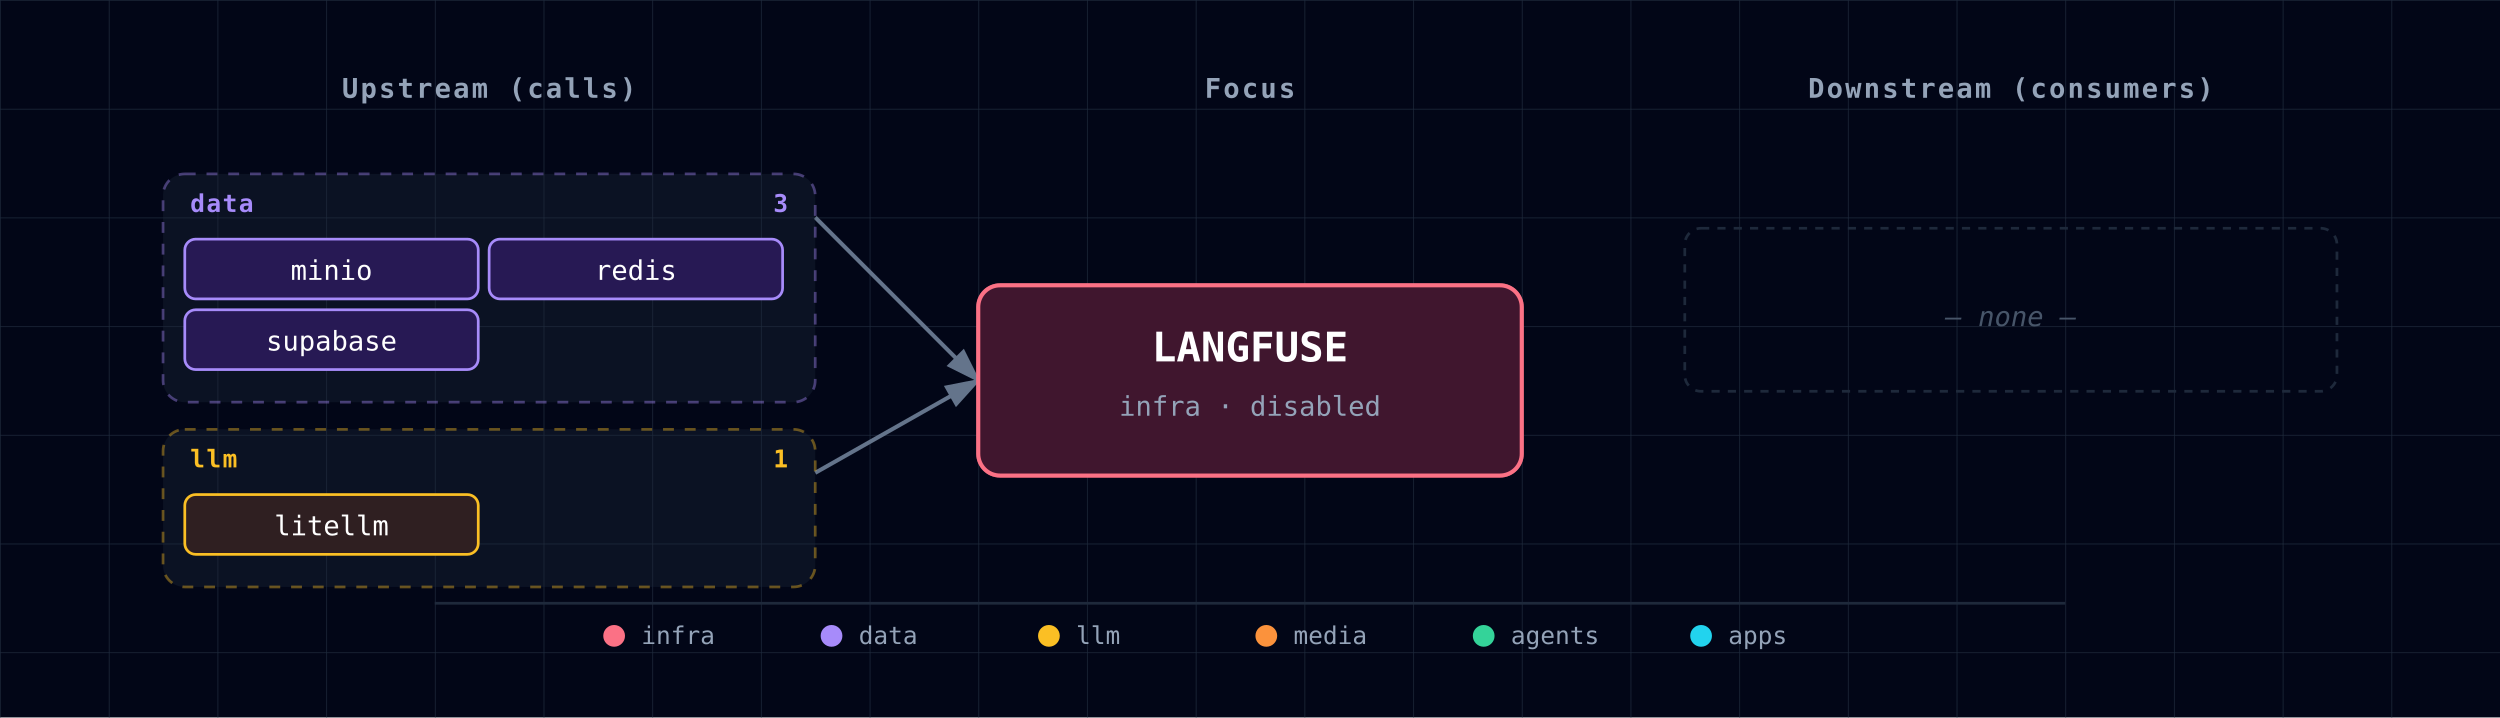
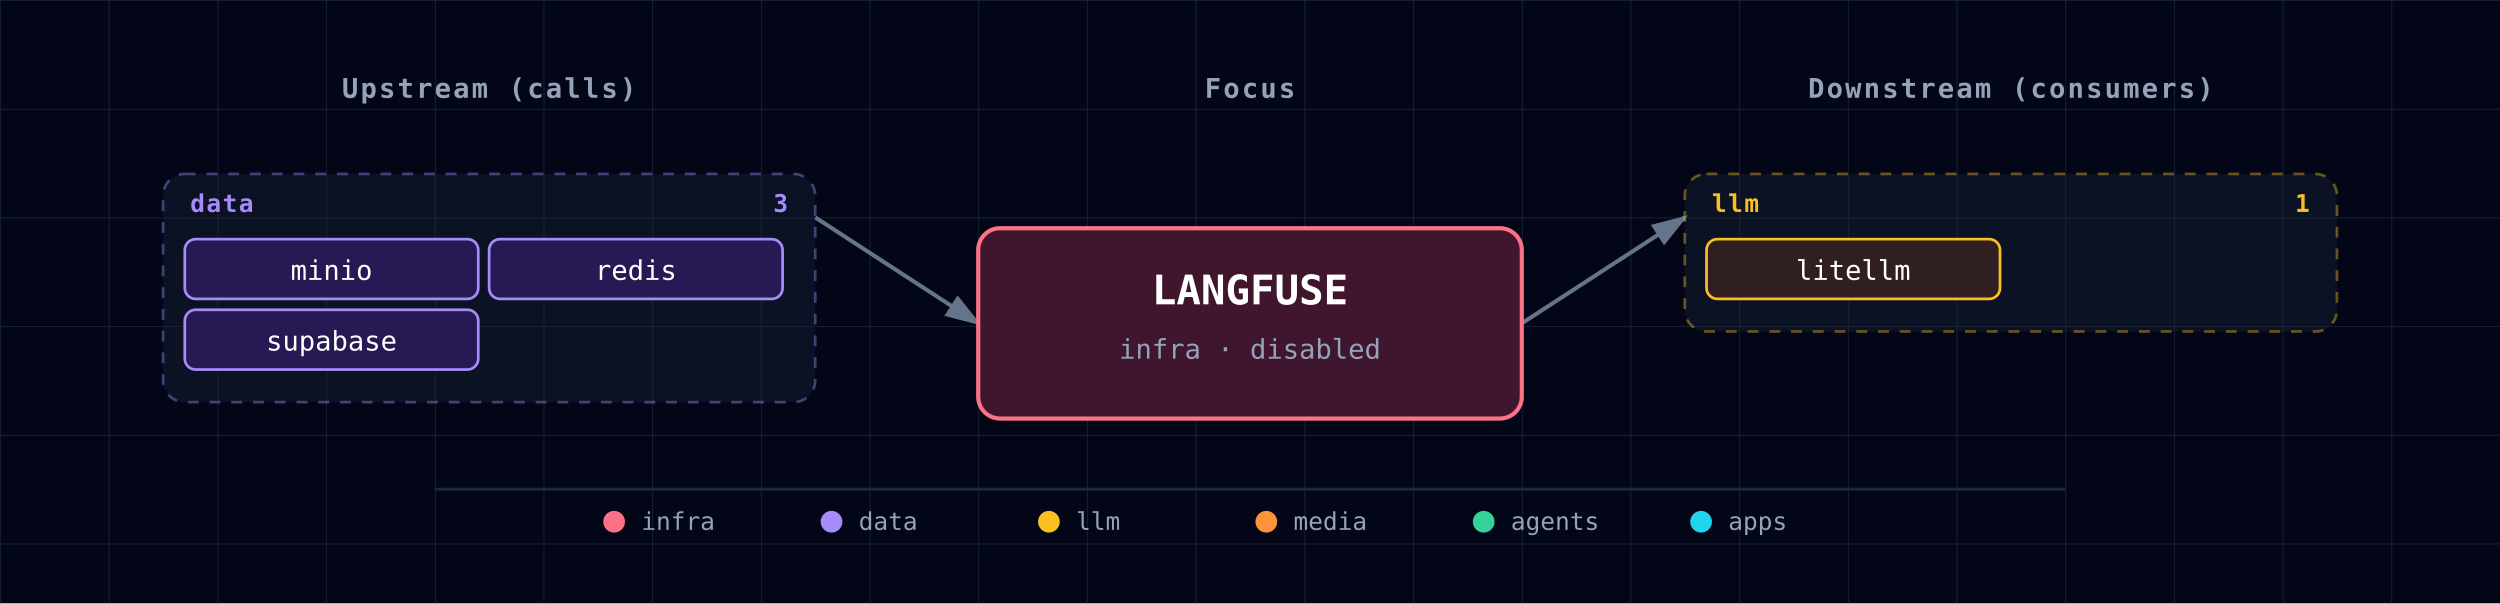
- <svg xmlns="http://www.w3.org/2000/svg" viewBox="0 0 920 264" font-family="'JetBrains Mono', 'Fira Code', Menlo, Consolas, monospace">
+ <svg xmlns="http://www.w3.org/2000/svg" viewBox="0 0 920 222" font-family="'JetBrains Mono', 'Fira Code', Menlo, Consolas, monospace">
  <defs>
    <pattern id="grid" width="40" height="40" patternUnits="userSpaceOnUse">
      <path d="M 40 0 L 0 0 0 40" fill="none" stroke="#1e293b" stroke-width="0.5" />
    </pattern>
    <marker id="arrowhead" markerWidth="9" markerHeight="6" refX="8" refY="3" orient="auto">
      <polygon points="0 0, 9 3, 0 6" fill="#64748b" />
    </marker>
    <filter id="focus-glow" x="-50%" y="-50%" width="200%" height="200%">
      <feGaussianBlur in="SourceAlpha" stdDeviation="6" />
      <feFlood flood-color="#fb7185" flood-opacity="0.6" />
      <feComposite in2="SourceAlpha" operator="in" />
      <feMerge>
        <feMergeNode />
        <feMergeNode in="SourceGraphic" />
      </feMerge>
    </filter>
  </defs>
-   <rect width="920" height="264" fill="#020617" />
-   <rect width="920" height="264" fill="url(#grid)" />
+   <rect width="920" height="222" fill="#020617" />
+   <rect width="920" height="222" fill="url(#grid)" />
  <text x="180" y="36" fill="#94a3b8" font-size="10" font-weight="600" text-anchor="middle" letter-spacing="0.08em">Upstream (calls)</text>
  <text x="460" y="36" fill="#94a3b8" font-size="10" font-weight="600" text-anchor="middle" letter-spacing="0.08em">Focus</text>
  <text x="740" y="36" fill="#94a3b8" font-size="10" font-weight="600" text-anchor="middle" letter-spacing="0.08em">Downstream (consumers)</text>
-   <line x1="300" y1="80" x2="360" y2="140" stroke="#64748b" stroke-width="1.5" marker-end="url(#arrowhead)" />
-   <line x1="300" y1="174" x2="360" y2="140" stroke="#64748b" stroke-width="1.5" marker-end="url(#arrowhead)" />
+   <line x1="300" y1="80" x2="360" y2="119" stroke="#64748b" stroke-width="1.5" marker-end="url(#arrowhead)" />
+   <line x1="560" y1="119" x2="620" y2="80" stroke="#64748b" stroke-width="1.5" marker-end="url(#arrowhead)" />
  <g>
    <g class="cluster">
      <rect x="60" y="64" width="240" height="84" rx="8" fill="rgba(30,41,59,0.35)" stroke="#a78bfa" stroke-width="1" stroke-dasharray="4,4" stroke-opacity="0.4" />
      <text x="70" y="78" fill="#a78bfa" font-size="9" font-weight="700" text-anchor="start" style="letter-spacing:0.06em;text-transform:uppercase;">data</text>
      <text x="290" y="78" fill="#a78bfa" font-size="9" font-weight="600" text-anchor="end">3</text>
    </g>
    <g>
      <rect x="68" y="88" width="108" height="22" rx="4" fill="#0f172a" />
      <rect x="68" y="88" width="108" height="22" rx="4" fill="rgba(76, 29, 149, 0.4)" stroke="#a78bfa" stroke-width="1" />
      <text x="122" y="103" fill="white" font-size="10" text-anchor="middle">minio</text>
    </g>
    <g>
      <rect x="180" y="88" width="108" height="22" rx="4" fill="#0f172a" />
      <rect x="180" y="88" width="108" height="22" rx="4" fill="rgba(76, 29, 149, 0.4)" stroke="#a78bfa" stroke-width="1" />
      <text x="234" y="103" fill="white" font-size="10" text-anchor="middle">redis</text>
    </g>
    <g>
      <rect x="68" y="114" width="108" height="22" rx="4" fill="#0f172a" />
      <rect x="68" y="114" width="108" height="22" rx="4" fill="rgba(76, 29, 149, 0.4)" stroke="#a78bfa" stroke-width="1" />
      <text x="122" y="129" fill="white" font-size="10" text-anchor="middle">supabase</text>
    </g>
+   </g>
+   <g>
    <g class="cluster">
-       <rect x="60" y="158" width="240" height="58" rx="8" fill="rgba(30,41,59,0.35)" stroke="#fbbf24" stroke-width="1" stroke-dasharray="4,4" stroke-opacity="0.4" />
-       <text x="70" y="172" fill="#fbbf24" font-size="9" font-weight="700" text-anchor="start" style="letter-spacing:0.06em;text-transform:uppercase;">llm</text>
-       <text x="290" y="172" fill="#fbbf24" font-size="9" font-weight="600" text-anchor="end">1</text>
+       <rect x="620" y="64" width="240" height="58" rx="8" fill="rgba(30,41,59,0.35)" stroke="#fbbf24" stroke-width="1" stroke-dasharray="4,4" stroke-opacity="0.4" />
+       <text x="630" y="78" fill="#fbbf24" font-size="9" font-weight="700" text-anchor="start" style="letter-spacing:0.06em;text-transform:uppercase;">llm</text>
+       <text x="850" y="78" fill="#fbbf24" font-size="9" font-weight="600" text-anchor="end">1</text>
    </g>
    <g>
-       <rect x="68" y="182" width="108" height="22" rx="4" fill="#0f172a" />
-       <rect x="68" y="182" width="108" height="22" rx="4" fill="rgba(120, 53, 15, 0.3)" stroke="#fbbf24" stroke-width="1" />
-       <text x="122" y="197" fill="white" font-size="10" text-anchor="middle">litellm</text>
+       <rect x="628" y="88" width="108" height="22" rx="4" fill="#0f172a" />
+       <rect x="628" y="88" width="108" height="22" rx="4" fill="rgba(120, 53, 15, 0.3)" stroke="#fbbf24" stroke-width="1" />
+       <text x="682" y="103" fill="white" font-size="10" text-anchor="middle">litellm</text>
    </g>
  </g>
-   <g>
-     <rect x="620" y="84" width="240" height="60" rx="6" fill="none" stroke="#1e293b" stroke-width="1" stroke-dasharray="3,3" />
-     <text x="740" y="120" fill="#475569" font-size="10" font-style="italic" text-anchor="middle">— none —</text>
-   </g>
  <g class="focus" filter="url(#focus-glow)">
-     <rect x="360" y="105" width="200" height="70" rx="8" fill="#0f172a" />
-     <rect x="360" y="105" width="200" height="70" rx="8" fill="rgba(136, 19, 55, 0.4)" stroke="#fb7185" stroke-width="1.5" />
-     <text x="460" y="133" fill="white" font-size="15" font-weight="700" text-anchor="middle">LANGFUSE</text>
-     <text x="460" y="153" fill="#94a3b8" font-size="10" text-anchor="middle">infra · disabled</text>
+     <rect x="360" y="84" width="200" height="70" rx="8" fill="#0f172a" />
+     <rect x="360" y="84" width="200" height="70" rx="8" fill="rgba(136, 19, 55, 0.4)" stroke="#fb7185" stroke-width="1.5" />
+     <text x="460" y="112" fill="white" font-size="15" font-weight="700" text-anchor="middle">LANGFUSE</text>
+     <text x="460" y="132" fill="#94a3b8" font-size="10" text-anchor="middle">infra · disabled</text>
  </g>
  <g class="legend">
-     <line x1="160" y1="222" x2="760" y2="222" stroke="#1e293b" stroke-width="1" />
-     <circle cx="226" cy="234" r="4" fill="#fb7185" />
-     <text x="236" y="237" fill="#94a3b8" font-size="9" font-weight="400" text-anchor="start">infra</text>
-     <circle cx="306" cy="234" r="4" fill="#a78bfa" />
-     <text x="316" y="237" fill="#94a3b8" font-size="9" font-weight="400" text-anchor="start">data</text>
-     <circle cx="386" cy="234" r="4" fill="#fbbf24" />
-     <text x="396" y="237" fill="#94a3b8" font-size="9" font-weight="400" text-anchor="start">llm</text>
-     <circle cx="466" cy="234" r="4" fill="#fb923c" />
-     <text x="476" y="237" fill="#94a3b8" font-size="9" font-weight="400" text-anchor="start">media</text>
-     <circle cx="546" cy="234" r="4" fill="#34d399" />
-     <text x="556" y="237" fill="#94a3b8" font-size="9" font-weight="400" text-anchor="start">agents</text>
-     <circle cx="626" cy="234" r="4" fill="#22d3ee" />
-     <text x="636" y="237" fill="#94a3b8" font-size="9" font-weight="400" text-anchor="start">apps</text>
+     <line x1="160" y1="180" x2="760" y2="180" stroke="#1e293b" stroke-width="1" />
+     <circle cx="226" cy="192" r="4" fill="#fb7185" />
+     <text x="236" y="195" fill="#94a3b8" font-size="9" font-weight="400" text-anchor="start">infra</text>
+     <circle cx="306" cy="192" r="4" fill="#a78bfa" />
+     <text x="316" y="195" fill="#94a3b8" font-size="9" font-weight="400" text-anchor="start">data</text>
+     <circle cx="386" cy="192" r="4" fill="#fbbf24" />
+     <text x="396" y="195" fill="#94a3b8" font-size="9" font-weight="400" text-anchor="start">llm</text>
+     <circle cx="466" cy="192" r="4" fill="#fb923c" />
+     <text x="476" y="195" fill="#94a3b8" font-size="9" font-weight="400" text-anchor="start">media</text>
+     <circle cx="546" cy="192" r="4" fill="#34d399" />
+     <text x="556" y="195" fill="#94a3b8" font-size="9" font-weight="400" text-anchor="start">agents</text>
+     <circle cx="626" cy="192" r="4" fill="#22d3ee" />
+     <text x="636" y="195" fill="#94a3b8" font-size="9" font-weight="400" text-anchor="start">apps</text>
  </g>
</svg>
